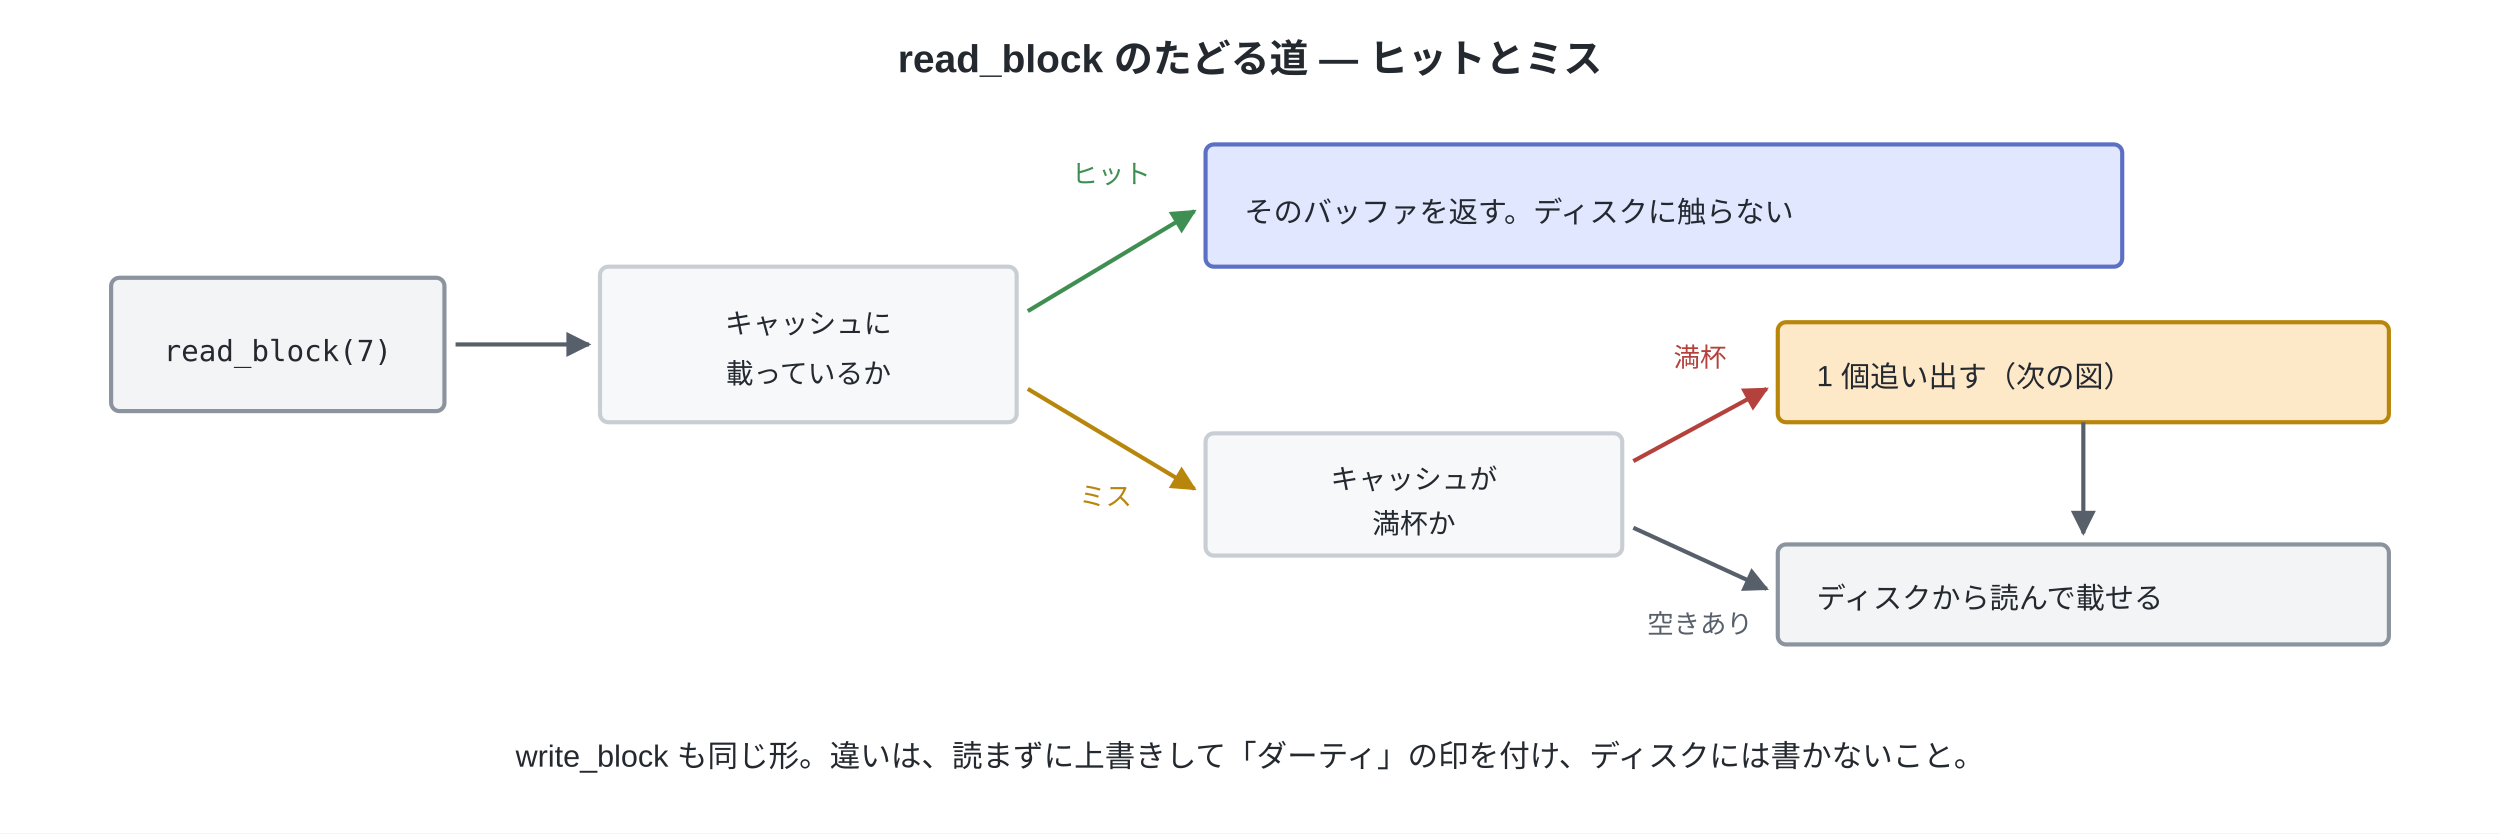
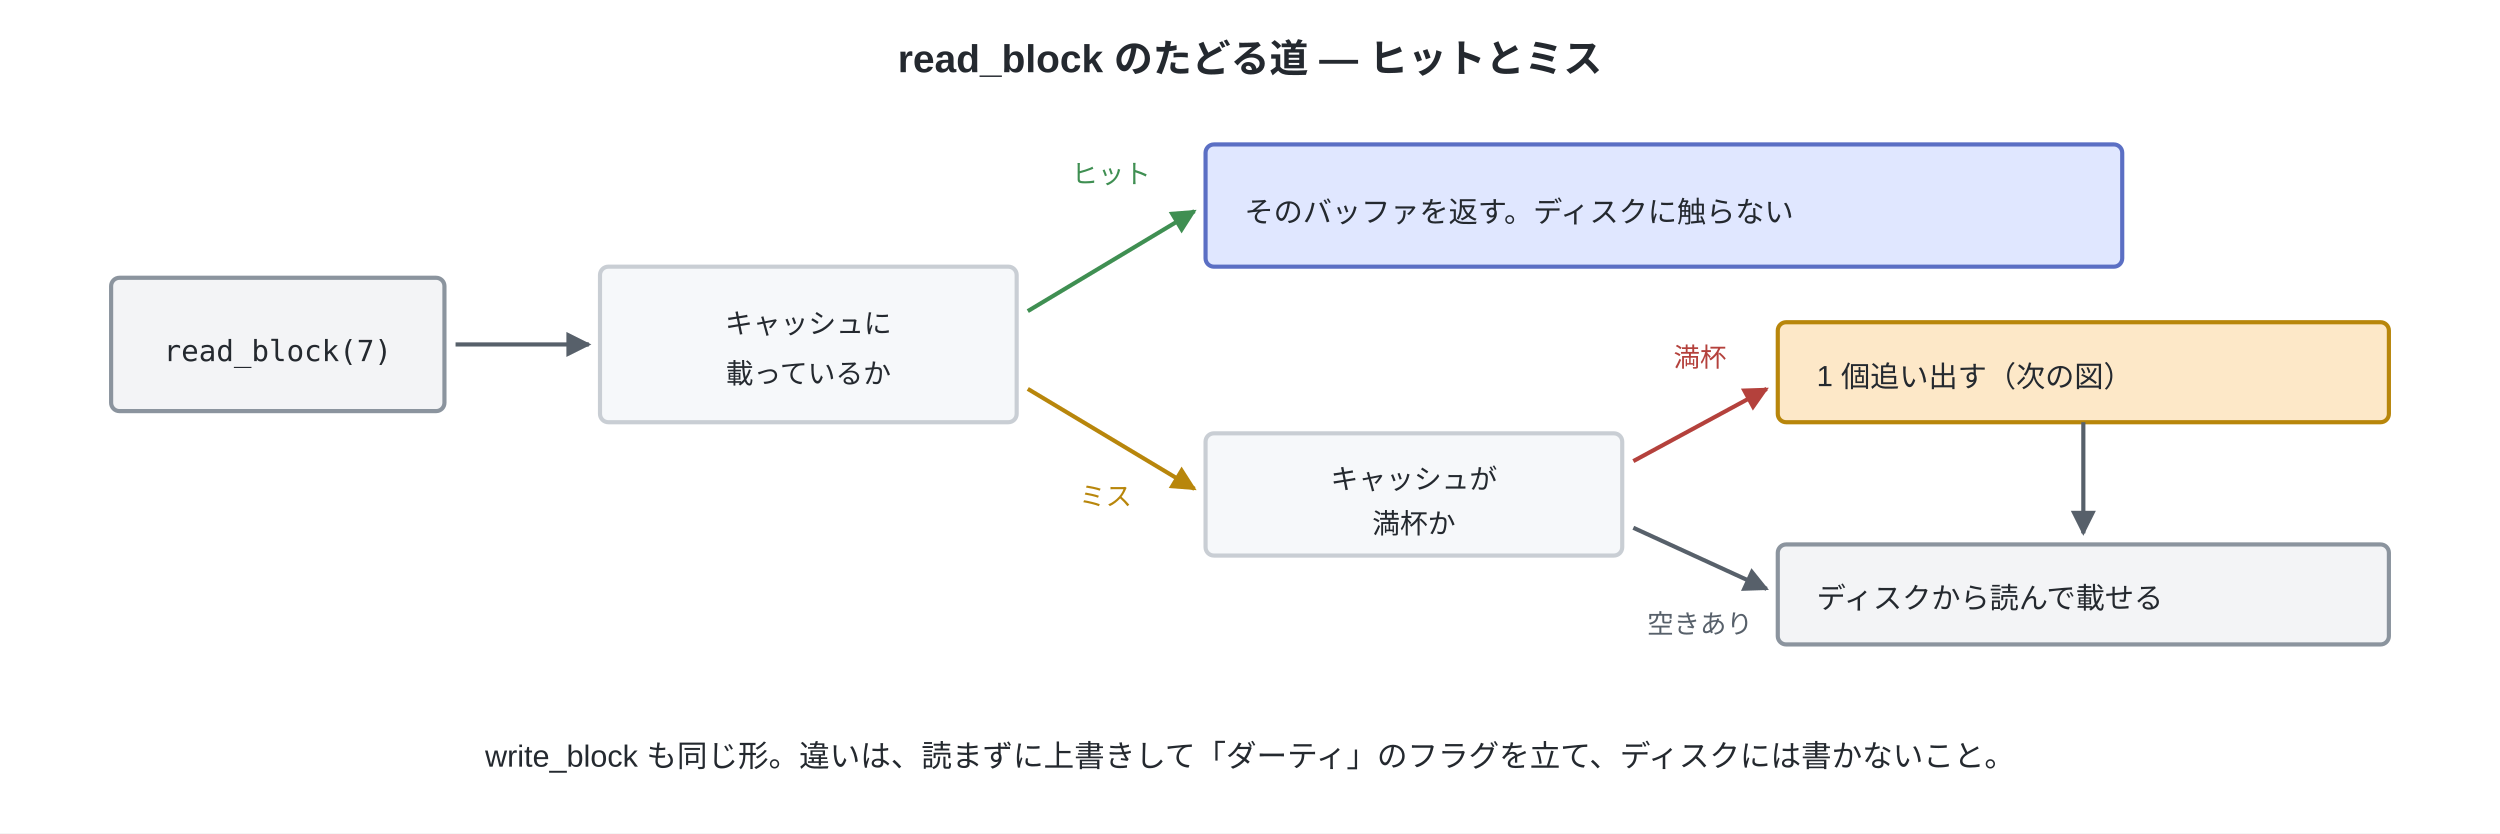
<svg xmlns="http://www.w3.org/2000/svg" width="900" height="300" viewBox="0 0 900 300" role="img" font-family="Helvetica Neue, Arial, Hiragino Sans, Noto Sans JP, sans-serif">
  <rect x="0" y="0" width="900" height="300" fill="#ffffff" />
  <defs>
    <marker id="a" viewBox="0 0 10 10" refX="9" refY="5" markerWidth="6" markerHeight="6" orient="auto-start-reverse">
      <path d="M 0 0 L 10 5 L 0 10 z" fill="#57606a" />
    </marker>
    <marker id="g" viewBox="0 0 10 10" refX="9" refY="5" markerWidth="6" markerHeight="6" orient="auto-start-reverse">
      <path d="M 0 0 L 10 5 L 0 10 z" fill="#3f8f52" />
    </marker>
    <marker id="y" viewBox="0 0 10 10" refX="9" refY="5" markerWidth="6" markerHeight="6" orient="auto-start-reverse">
      <path d="M 0 0 L 10 5 L 0 10 z" fill="#b8860b" />
    </marker>
    <marker id="r" viewBox="0 0 10 10" refX="9" refY="5" markerWidth="6" markerHeight="6" orient="auto-start-reverse">
      <path d="M 0 0 L 10 5 L 0 10 z" fill="#b4413c" />
    </marker>
  </defs>
  <text x="450.0" y="26" font-size="14" fill="#24292f" text-anchor="middle" font-family="Helvetica Neue, Arial, Hiragino Sans, Noto Sans JP, sans-serif" font-weight="bold">read_block のたどる道 — ヒットとミス</text>
  <rect x="40" y="100" width="120" height="48" rx="3" fill="#f3f4f6" stroke="#8b949e" stroke-width="1.5" />
  <text x="100" y="130" font-size="10.5" fill="#24292f" text-anchor="middle" font-family="SFMono-Regular, Menlo, Consolas, monospace" font-weight="normal">read_block(7)</text>
  <path d="M 164 124 L 212 124" stroke="#57606a" stroke-width="1.5" fill="none" marker-end="url(#a)" />
  <rect x="216" y="96" width="150" height="56" rx="3" fill="#f6f8fa" stroke="#c9ced4" stroke-width="1.5" />
  <text x="291" y="120" font-size="10" fill="#24292f" text-anchor="middle" font-family="Helvetica Neue, Arial, Hiragino Sans, Noto Sans JP, sans-serif" font-weight="normal">キャッシュに</text>
  <text x="291" y="138" font-size="10" fill="#24292f" text-anchor="middle" font-family="Helvetica Neue, Arial, Hiragino Sans, Noto Sans JP, sans-serif" font-weight="normal">載っているか</text>
  <path d="M 370 112 L 430 76" stroke="#3f8f52" stroke-width="1.5" fill="none" marker-end="url(#g)" />
  <text x="400" y="66" font-size="9.5" fill="#3f8f52" text-anchor="middle" font-family="Helvetica Neue, Arial, Hiragino Sans, Noto Sans JP, sans-serif" font-weight="normal">ヒット</text>
  <rect x="434" y="52" width="330" height="44" rx="3" fill="#e0e7ff" stroke="#5b6fc4" stroke-width="1.5" />
  <text x="448" y="80" font-size="10.5" fill="#24292f" text-anchor="start" font-family="Helvetica Neue, Arial, Hiragino Sans, Noto Sans JP, sans-serif" font-weight="normal">そのバッファを返す。ディスクに触らない</text>
  <path d="M 370 140 L 430 176" stroke="#b8860b" stroke-width="1.5" fill="none" marker-end="url(#y)" />
  <text x="398" y="182" font-size="9.5" fill="#b8860b" text-anchor="middle" font-family="Helvetica Neue, Arial, Hiragino Sans, Noto Sans JP, sans-serif" font-weight="normal">ミス</text>
  <rect x="434" y="156" width="150" height="44" rx="3" fill="#f6f8fa" stroke="#c9ced4" stroke-width="1.5" />
  <text x="509" y="176" font-size="10" fill="#24292f" text-anchor="middle" font-family="Helvetica Neue, Arial, Hiragino Sans, Noto Sans JP, sans-serif" font-weight="normal">キャッシュが</text>
  <text x="509" y="192" font-size="10" fill="#24292f" text-anchor="middle" font-family="Helvetica Neue, Arial, Hiragino Sans, Noto Sans JP, sans-serif" font-weight="normal">満杯か</text>
  <path d="M 588 166 L 636 140" stroke="#b4413c" stroke-width="1.5" fill="none" marker-end="url(#r)" />
  <text x="612" y="132" font-size="9.5" fill="#b4413c" text-anchor="middle" font-family="Helvetica Neue, Arial, Hiragino Sans, Noto Sans JP, sans-serif" font-weight="normal">満杯</text>
  <rect x="640" y="116" width="220" height="36" rx="3" fill="#fde8c8" stroke="#b8860b" stroke-width="1.5" />
  <text x="654" y="139" font-size="10.5" fill="#24292f" text-anchor="start" font-family="Helvetica Neue, Arial, Hiragino Sans, Noto Sans JP, sans-serif" font-weight="normal">1 個追い出す（次の図）</text>
  <path d="M 588 190 L 636 212" stroke="#57606a" stroke-width="1.5" fill="none" marker-end="url(#a)" />
  <text x="612" y="228" font-size="9.5" fill="#57606a" text-anchor="middle" font-family="Helvetica Neue, Arial, Hiragino Sans, Noto Sans JP, sans-serif" font-weight="normal">空きあり</text>
  <rect x="640" y="196" width="220" height="36" rx="3" fill="#f3f4f6" stroke="#8b949e" stroke-width="1.5" />
  <text x="654" y="219" font-size="10.5" fill="#24292f" text-anchor="start" font-family="Helvetica Neue, Arial, Hiragino Sans, Noto Sans JP, sans-serif" font-weight="normal">ディスクから読んで載せる</text>
  <path d="M 750 152 L 750 192" stroke="#57606a" stroke-width="1.5" fill="none" marker-end="url(#a)" />
-   <text x="450" y="276" font-size="11" fill="#24292f" text-anchor="middle" font-family="Helvetica Neue, Arial, Hiragino Sans, Noto Sans JP, sans-serif" font-weight="normal">write_block も同じ形。違いは、読まずに上書きして「ダーティ」の印を付け、ディスクには書かないこと。</text>
+   <text x="450" y="276" font-size="11" fill="#24292f" text-anchor="middle" font-family="Helvetica Neue, Arial, Hiragino Sans, Noto Sans JP, sans-serif" font-weight="normal">write_block も同じ形。違いは、読まずに上書きして「ダーティ」のフラグを立て、ディスクには書かないこと。</text>
</svg>
